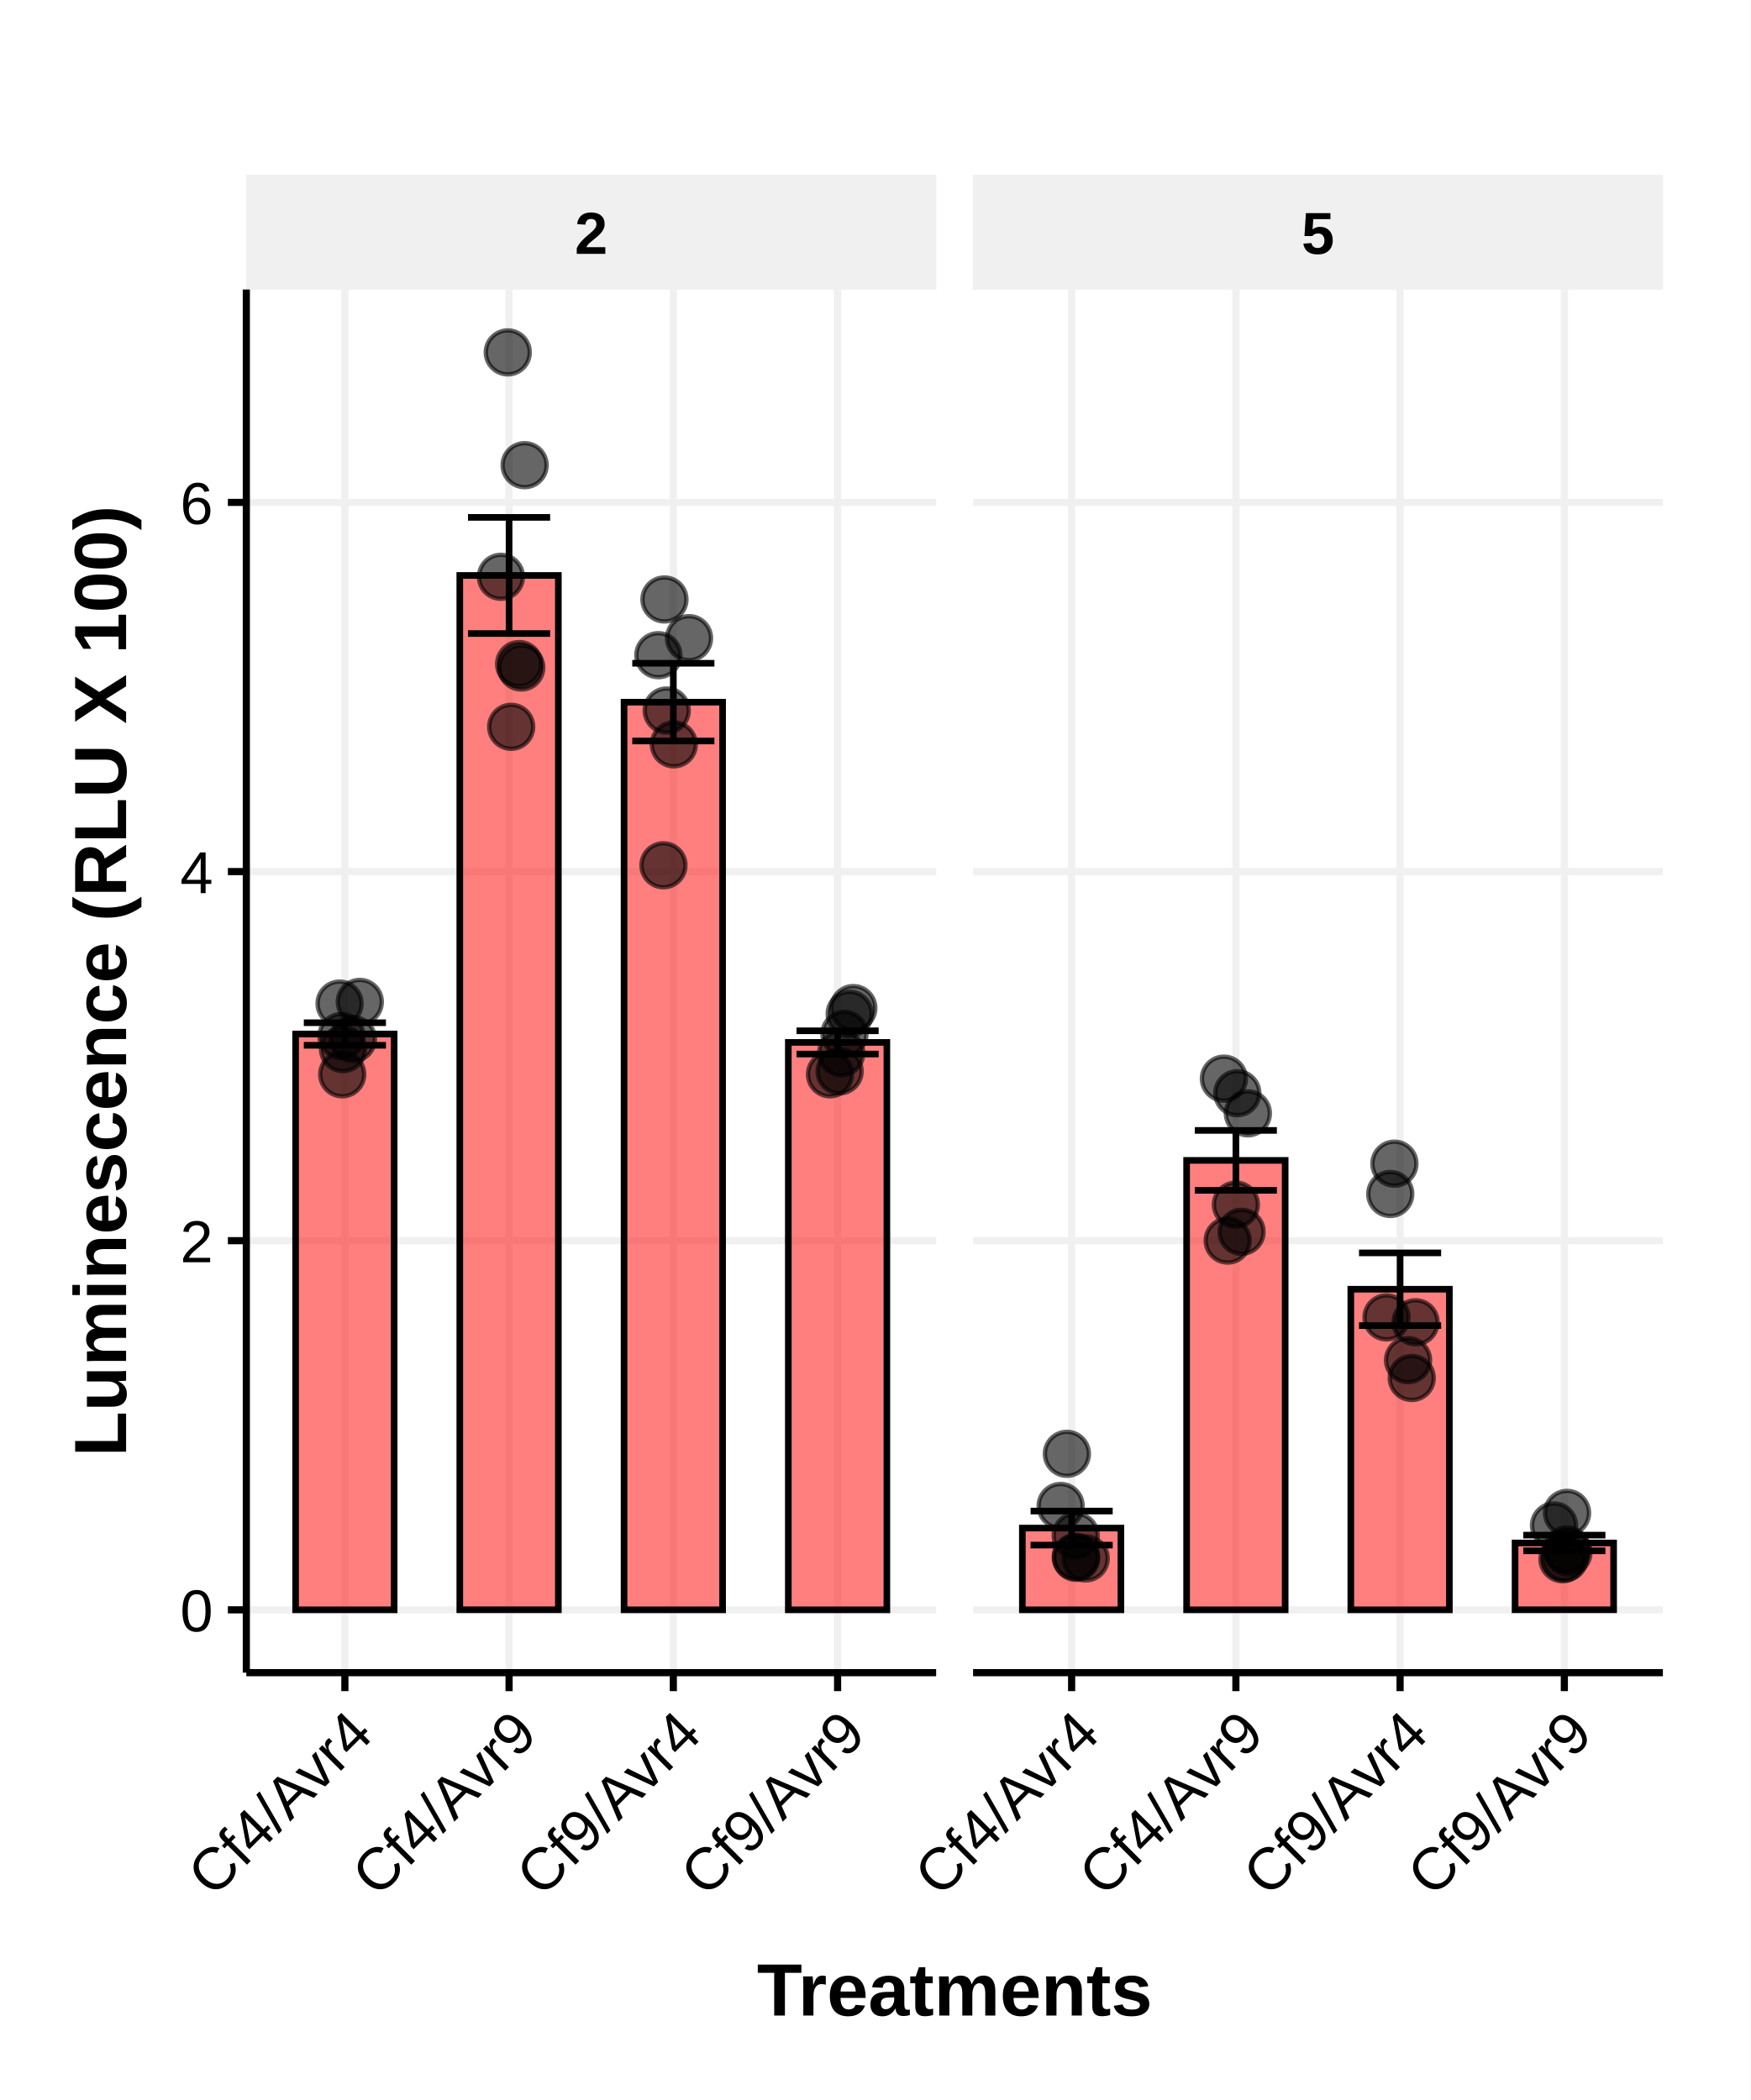
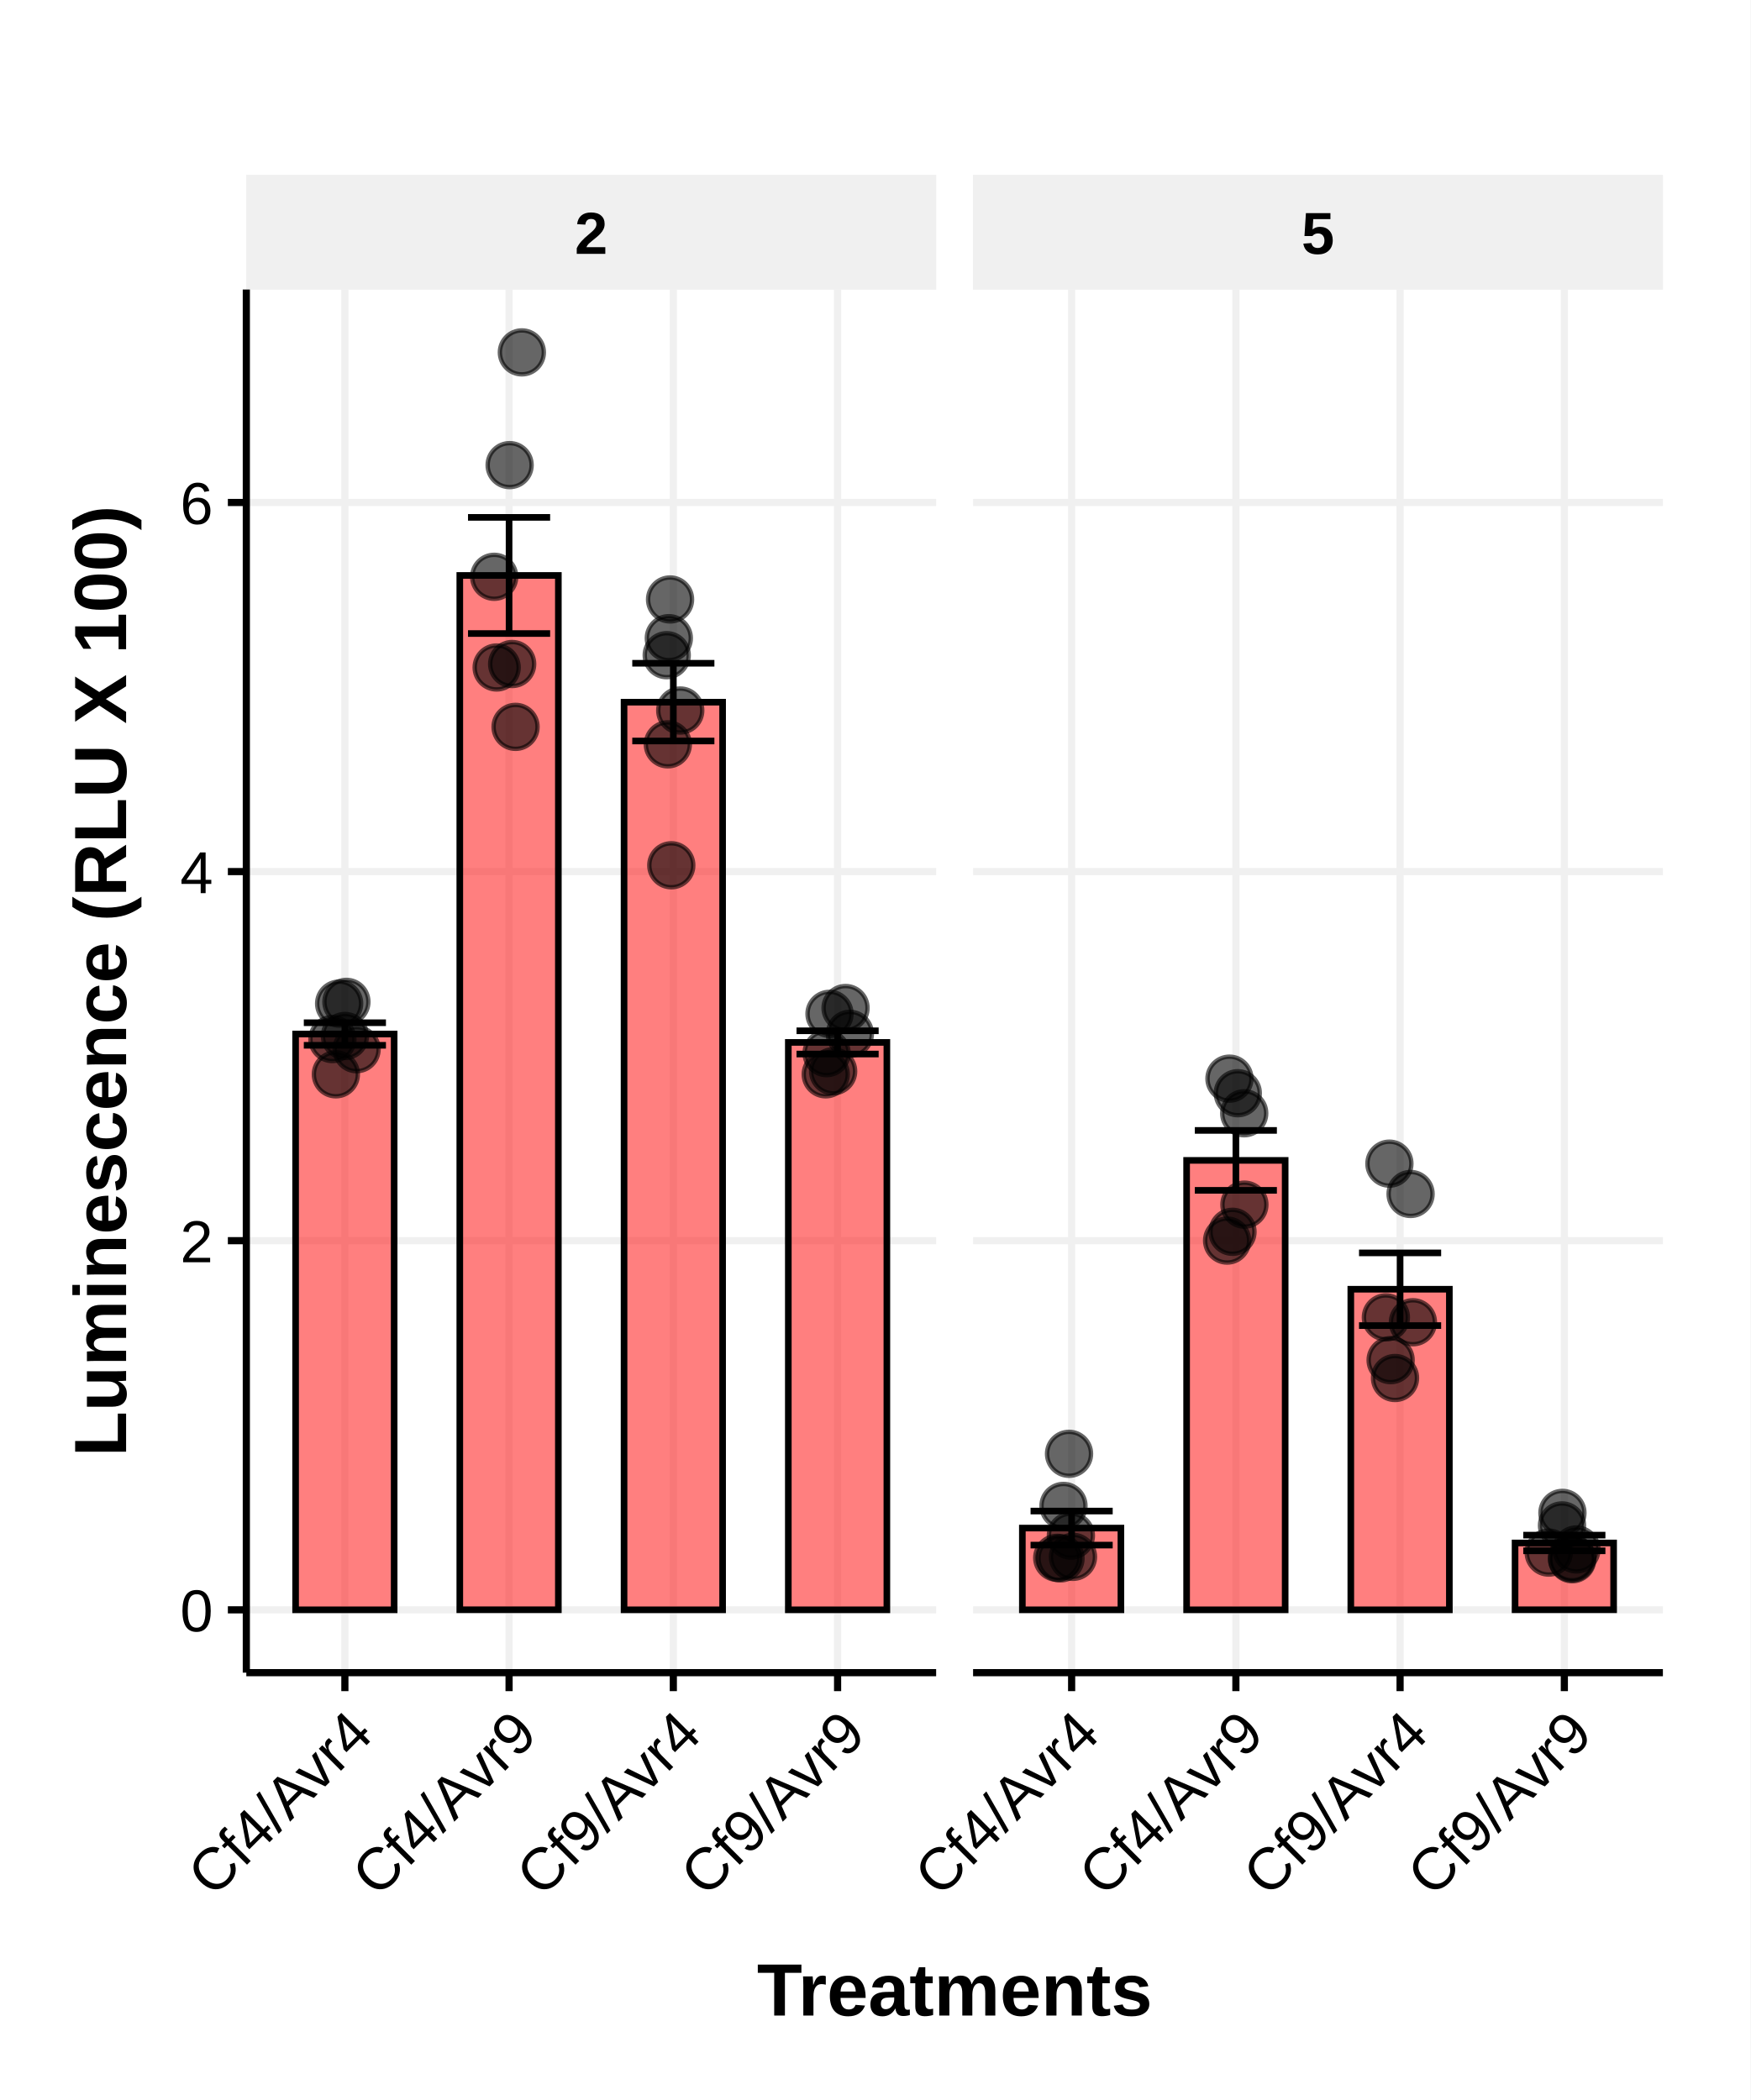
<svg xmlns="http://www.w3.org/2000/svg" class="svglite" width="283.46pt" height="340.16pt" viewBox="0 0 283.46 340.16">
  <defs>
    <style type="text/css">
    .svglite line, .svglite polyline, .svglite polygon, .svglite path, .svglite rect, .svglite circle {
      fill: none;
      stroke: #000000;
      stroke-linecap: round;
      stroke-linejoin: round;
      stroke-miterlimit: 10.00;
    }
  </style>
  </defs>
  <rect width="100%" height="100%" style="stroke: none; fill: #FFFFFF;" />
  <defs>
    <clipPath id="cpMC4wMHwyODMuNDZ8MC4wMHwzNDAuMTY=">
      <rect x="0.00" y="0.00" width="283.46" height="340.16" />
    </clipPath>
  </defs>
  <g clip-path="url(#cpMC4wMHwyODMuNDZ8MC4wMHwzNDAuMTY=)">
    <rect x="0.00" y="0.00" width="283.46" height="340.16" style="stroke-width: 1.16; stroke: none; fill: #FFFFFF;" />
  </g>
  <defs>
    <clipPath id="cpMzkuODl8MTUxLjYwfDQ2LjkwfDI3MC45NA==">
      <rect x="39.89" y="46.90" width="111.71" height="224.04" />
    </clipPath>
  </defs>
  <g clip-path="url(#cpMzkuODl8MTUxLjYwfDQ2LjkwfDI3MC45NA==)">
    <rect x="39.89" y="46.90" width="111.71" height="224.04" style="stroke-width: 1.16; stroke: none; fill: #FFFFFF;" />
    <polyline points="39.89,260.76 151.60,260.76 " style="stroke-width: 1.16; stroke: #F0F0F0; stroke-linecap: butt;" />
    <polyline points="39.89,200.97 151.60,200.97 " style="stroke-width: 1.16; stroke: #F0F0F0; stroke-linecap: butt;" />
    <polyline points="39.89,141.18 151.60,141.18 " style="stroke-width: 1.16; stroke: #F0F0F0; stroke-linecap: butt;" />
-     <polyline points="39.89,81.38 151.60,81.38 " style="stroke-width: 1.16; stroke: #F0F0F0; stroke-linecap: butt;" />
+     <polyline points="39.89,81.39 151.60,81.39 " style="stroke-width: 1.16; stroke: #F0F0F0; stroke-linecap: butt;" />
    <polyline points="55.85,270.94 55.85,46.90 " style="stroke-width: 1.16; stroke: #F0F0F0; stroke-linecap: butt;" />
    <polyline points="82.44,270.94 82.44,46.90 " style="stroke-width: 1.16; stroke: #F0F0F0; stroke-linecap: butt;" />
    <polyline points="109.04,270.94 109.04,46.90 " style="stroke-width: 1.16; stroke: #F0F0F0; stroke-linecap: butt;" />
    <polyline points="135.64,270.94 135.64,46.90 " style="stroke-width: 1.16; stroke: #F0F0F0; stroke-linecap: butt;" />
    <rect x="47.87" y="167.49" width="15.96" height="93.27" style="stroke-width: 1.07; stroke-linecap: square; stroke-linejoin: miter; fill: #FF0000; fill-opacity: 0.50;" />
    <rect x="74.46" y="93.21" width="15.96" height="167.54" style="stroke-width: 1.07; stroke-linecap: square; stroke-linejoin: miter; fill: #FF0000; fill-opacity: 0.50;" />
    <rect x="101.06" y="113.74" width="15.96" height="147.02" style="stroke-width: 1.07; stroke-linecap: square; stroke-linejoin: miter; fill: #FF0000; fill-opacity: 0.50;" />
    <rect x="127.66" y="168.85" width="15.96" height="91.91" style="stroke-width: 1.07; stroke-linecap: square; stroke-linejoin: miter; fill: #FF0000; fill-opacity: 0.50;" />
    <polyline points="49.20,165.66 62.50,165.66 " style="stroke-width: 1.07; stroke-linecap: butt;" />
    <polyline points="55.85,165.66 55.85,169.32 " style="stroke-width: 1.07; stroke-linecap: butt;" />
    <polyline points="49.20,169.32 62.50,169.32 " style="stroke-width: 1.07; stroke-linecap: butt;" />
    <polyline points="75.79,83.81 89.09,83.81 " style="stroke-width: 1.07; stroke-linecap: butt;" />
    <polyline points="82.44,83.81 82.44,102.62 " style="stroke-width: 1.07; stroke-linecap: butt;" />
    <polyline points="75.79,102.62 89.09,102.62 " style="stroke-width: 1.07; stroke-linecap: butt;" />
    <polyline points="102.39,107.44 115.69,107.44 " style="stroke-width: 1.07; stroke-linecap: butt;" />
    <polyline points="109.04,107.44 109.04,120.03 " style="stroke-width: 1.07; stroke-linecap: butt;" />
    <polyline points="102.39,120.03 115.69,120.03 " style="stroke-width: 1.07; stroke-linecap: butt;" />
    <polyline points="128.99,166.97 142.29,166.97 " style="stroke-width: 1.07; stroke-linecap: butt;" />
    <polyline points="135.64,166.97 135.64,170.73 " style="stroke-width: 1.07; stroke-linecap: butt;" />
    <polyline points="128.99,170.73 142.29,170.73 " style="stroke-width: 1.07; stroke-linecap: butt;" />
-     <circle cx="84.96" cy="75.35" r="3.56" style="stroke-width: 0.71; stroke: #000000; stroke-opacity: 0.60; fill: #000000; fill-opacity: 0.60;" />
-     <circle cx="82.78" cy="117.73" r="3.56" style="stroke-width: 0.71; stroke: #000000; stroke-opacity: 0.60; fill: #000000; fill-opacity: 0.60;" />
-     <circle cx="84.07" cy="107.56" r="3.56" style="stroke-width: 0.71; stroke: #000000; stroke-opacity: 0.60; fill: #000000; fill-opacity: 0.60;" />
-     <circle cx="81.12" cy="93.43" r="3.56" style="stroke-width: 0.71; stroke: #000000; stroke-opacity: 0.60; fill: #000000; fill-opacity: 0.60;" />
-     <circle cx="84.41" cy="108.13" r="3.56" style="stroke-width: 0.71; stroke: #000000; stroke-opacity: 0.60; fill: #000000; fill-opacity: 0.60;" />
-     <circle cx="82.23" cy="57.08" r="3.56" style="stroke-width: 0.71; stroke: #000000; stroke-opacity: 0.60; fill: #000000; fill-opacity: 0.60;" />
-     <circle cx="57.15" cy="168.31" r="3.56" style="stroke-width: 0.71; stroke: #000000; stroke-opacity: 0.60; fill: #000000; fill-opacity: 0.60;" />
-     <circle cx="55.55" cy="169.94" r="3.56" style="stroke-width: 0.71; stroke: #000000; stroke-opacity: 0.60; fill: #000000; fill-opacity: 0.60;" />
-     <circle cx="58.27" cy="162.29" r="3.56" style="stroke-width: 0.71; stroke: #000000; stroke-opacity: 0.60; fill: #000000; fill-opacity: 0.60;" />
-     <circle cx="54.99" cy="162.56" r="3.56" style="stroke-width: 0.71; stroke: #000000; stroke-opacity: 0.60; fill: #000000; fill-opacity: 0.60;" />
-     <circle cx="55.30" cy="167.81" r="3.56" style="stroke-width: 0.71; stroke: #000000; stroke-opacity: 0.60; fill: #000000; fill-opacity: 0.60;" />
-     <circle cx="55.42" cy="174.02" r="3.56" style="stroke-width: 0.71; stroke: #000000; stroke-opacity: 0.60; fill: #000000; fill-opacity: 0.60;" />
-     <circle cx="111.58" cy="103.37" r="3.56" style="stroke-width: 0.71; stroke: #000000; stroke-opacity: 0.60; fill: #000000; fill-opacity: 0.60;" />
-     <circle cx="107.44" cy="140.16" r="3.56" style="stroke-width: 0.71; stroke: #000000; stroke-opacity: 0.60; fill: #000000; fill-opacity: 0.60;" />
-     <circle cx="106.61" cy="106.13" r="3.56" style="stroke-width: 0.71; stroke: #000000; stroke-opacity: 0.60; fill: #000000; fill-opacity: 0.60;" />
-     <circle cx="109.12" cy="120.57" r="3.56" style="stroke-width: 0.71; stroke: #000000; stroke-opacity: 0.60; fill: #000000; fill-opacity: 0.60;" />
-     <circle cx="107.97" cy="115.09" r="3.56" style="stroke-width: 0.71; stroke: #000000; stroke-opacity: 0.60; fill: #000000; fill-opacity: 0.60;" />
-     <circle cx="107.60" cy="97.10" r="3.56" style="stroke-width: 0.71; stroke: #000000; stroke-opacity: 0.60; fill: #000000; fill-opacity: 0.60;" />
-     <circle cx="136.23" cy="170.59" r="3.56" style="stroke-width: 0.71; stroke: #000000; stroke-opacity: 0.60; fill: #000000; fill-opacity: 0.60;" />
-     <circle cx="135.97" cy="173.53" r="3.56" style="stroke-width: 0.71; stroke: #000000; stroke-opacity: 0.60; fill: #000000; fill-opacity: 0.60;" />
-     <circle cx="138.19" cy="163.29" r="3.56" style="stroke-width: 0.71; stroke: #000000; stroke-opacity: 0.60; fill: #000000; fill-opacity: 0.60;" />
-     <circle cx="134.41" cy="174.02" r="3.56" style="stroke-width: 0.71; stroke: #000000; stroke-opacity: 0.60; fill: #000000; fill-opacity: 0.60;" />
-     <circle cx="136.75" cy="167.47" r="3.56" style="stroke-width: 0.71; stroke: #000000; stroke-opacity: 0.60; fill: #000000; fill-opacity: 0.60;" />
-     <circle cx="137.60" cy="164.21" r="3.56" style="stroke-width: 0.71; stroke: #000000; stroke-opacity: 0.60; fill: #000000; fill-opacity: 0.60;" />
+     <circle cx="82.53" cy="75.34" r="3.56" style="stroke-width: 0.71; stroke: #000000; stroke-opacity: 0.60; fill: #000000; fill-opacity: 0.60;" />
+     <circle cx="83.49" cy="117.74" r="3.56" style="stroke-width: 0.71; stroke: #000000; stroke-opacity: 0.60; fill: #000000; fill-opacity: 0.60;" />
+     <circle cx="82.94" cy="107.56" r="3.56" style="stroke-width: 0.71; stroke: #000000; stroke-opacity: 0.60; fill: #000000; fill-opacity: 0.60;" />
+     <circle cx="80.03" cy="93.43" r="3.56" style="stroke-width: 0.71; stroke: #000000; stroke-opacity: 0.60; fill: #000000; fill-opacity: 0.60;" />
+     <circle cx="80.43" cy="108.12" r="3.56" style="stroke-width: 0.71; stroke: #000000; stroke-opacity: 0.60; fill: #000000; fill-opacity: 0.60;" />
+     <circle cx="84.51" cy="57.08" r="3.56" style="stroke-width: 0.71; stroke: #000000; stroke-opacity: 0.60; fill: #000000; fill-opacity: 0.60;" />
+     <circle cx="53.83" cy="168.31" r="3.56" style="stroke-width: 0.71; stroke: #000000; stroke-opacity: 0.60; fill: #000000; fill-opacity: 0.60;" />
+     <circle cx="57.75" cy="169.95" r="3.56" style="stroke-width: 0.71; stroke: #000000; stroke-opacity: 0.60; fill: #000000; fill-opacity: 0.60;" />
+     <circle cx="56.10" cy="162.28" r="3.56" style="stroke-width: 0.71; stroke: #000000; stroke-opacity: 0.60; fill: #000000; fill-opacity: 0.60;" />
+     <circle cx="54.92" cy="162.56" r="3.56" style="stroke-width: 0.71; stroke: #000000; stroke-opacity: 0.60; fill: #000000; fill-opacity: 0.60;" />
+     <circle cx="55.86" cy="167.81" r="3.56" style="stroke-width: 0.71; stroke: #000000; stroke-opacity: 0.60; fill: #000000; fill-opacity: 0.60;" />
+     <circle cx="54.39" cy="174.02" r="3.56" style="stroke-width: 0.71; stroke: #000000; stroke-opacity: 0.60; fill: #000000; fill-opacity: 0.60;" />
+     <circle cx="108.31" cy="103.37" r="3.56" style="stroke-width: 0.71; stroke: #000000; stroke-opacity: 0.60; fill: #000000; fill-opacity: 0.60;" />
+     <circle cx="108.71" cy="140.16" r="3.56" style="stroke-width: 0.71; stroke: #000000; stroke-opacity: 0.60; fill: #000000; fill-opacity: 0.60;" />
+     <circle cx="107.97" cy="106.13" r="3.56" style="stroke-width: 0.71; stroke: #000000; stroke-opacity: 0.60; fill: #000000; fill-opacity: 0.60;" />
+     <circle cx="108.15" cy="120.57" r="3.56" style="stroke-width: 0.71; stroke: #000000; stroke-opacity: 0.60; fill: #000000; fill-opacity: 0.60;" />
+     <circle cx="110.16" cy="115.09" r="3.56" style="stroke-width: 0.71; stroke: #000000; stroke-opacity: 0.60; fill: #000000; fill-opacity: 0.60;" />
+     <circle cx="108.51" cy="97.10" r="3.56" style="stroke-width: 0.71; stroke: #000000; stroke-opacity: 0.60; fill: #000000; fill-opacity: 0.60;" />
+     <circle cx="133.86" cy="170.59" r="3.56" style="stroke-width: 0.71; stroke: #000000; stroke-opacity: 0.60; fill: #000000; fill-opacity: 0.60;" />
+     <circle cx="134.92" cy="173.53" r="3.56" style="stroke-width: 0.71; stroke: #000000; stroke-opacity: 0.60; fill: #000000; fill-opacity: 0.60;" />
+     <circle cx="136.93" cy="163.28" r="3.56" style="stroke-width: 0.71; stroke: #000000; stroke-opacity: 0.60; fill: #000000; fill-opacity: 0.60;" />
+     <circle cx="133.72" cy="174.02" r="3.56" style="stroke-width: 0.71; stroke: #000000; stroke-opacity: 0.60; fill: #000000; fill-opacity: 0.60;" />
+     <circle cx="137.63" cy="167.46" r="3.56" style="stroke-width: 0.71; stroke: #000000; stroke-opacity: 0.60; fill: #000000; fill-opacity: 0.60;" />
+     <circle cx="134.33" cy="164.22" r="3.56" style="stroke-width: 0.71; stroke: #000000; stroke-opacity: 0.60; fill: #000000; fill-opacity: 0.60;" />
    <rect x="39.89" y="46.90" width="111.71" height="224.04" style="stroke-width: 1.16; stroke: none;" />
  </g>
  <g clip-path="url(#cpMC4wMHwyODMuNDZ8MC4wMHwzNDAuMTY=)">
</g>
  <defs>
    <clipPath id="cpMTU3LjU4fDI2OS4yOXw0Ni45MHwyNzAuOTQ=">
      <rect x="157.58" y="46.90" width="111.71" height="224.04" />
    </clipPath>
  </defs>
  <g clip-path="url(#cpMTU3LjU4fDI2OS4yOXw0Ni45MHwyNzAuOTQ=)">
    <rect x="157.58" y="46.90" width="111.71" height="224.04" style="stroke-width: 1.16; stroke: none; fill: #FFFFFF;" />
    <polyline points="157.58,260.76 269.29,260.76 " style="stroke-width: 1.16; stroke: #F0F0F0; stroke-linecap: butt;" />
    <polyline points="157.58,200.97 269.29,200.97 " style="stroke-width: 1.16; stroke: #F0F0F0; stroke-linecap: butt;" />
    <polyline points="157.58,141.18 269.29,141.18 " style="stroke-width: 1.16; stroke: #F0F0F0; stroke-linecap: butt;" />
-     <polyline points="157.58,81.38 269.29,81.38 " style="stroke-width: 1.16; stroke: #F0F0F0; stroke-linecap: butt;" />
+     <polyline points="157.58,81.39 269.29,81.39 " style="stroke-width: 1.16; stroke: #F0F0F0; stroke-linecap: butt;" />
    <polyline points="173.54,270.94 173.54,46.90 " style="stroke-width: 1.16; stroke: #F0F0F0; stroke-linecap: butt;" />
    <polyline points="200.14,270.94 200.14,46.90 " style="stroke-width: 1.16; stroke: #F0F0F0; stroke-linecap: butt;" />
    <polyline points="226.73,270.94 226.73,46.90 " style="stroke-width: 1.16; stroke: #F0F0F0; stroke-linecap: butt;" />
    <polyline points="253.33,270.94 253.33,46.90 " style="stroke-width: 1.16; stroke: #F0F0F0; stroke-linecap: butt;" />
    <rect x="165.56" y="247.52" width="15.96" height="13.24" style="stroke-width: 1.07; stroke-linecap: square; stroke-linejoin: miter; fill: #FF0000; fill-opacity: 0.50;" />
    <rect x="192.16" y="187.96" width="15.96" height="72.80" style="stroke-width: 1.07; stroke-linecap: square; stroke-linejoin: miter; fill: #FF0000; fill-opacity: 0.50;" />
    <rect x="218.75" y="208.83" width="15.96" height="51.93" style="stroke-width: 1.07; stroke-linecap: square; stroke-linejoin: miter; fill: #FF0000; fill-opacity: 0.50;" />
    <rect x="245.35" y="249.93" width="15.96" height="10.82" style="stroke-width: 1.07; stroke-linecap: square; stroke-linejoin: miter; fill: #FF0000; fill-opacity: 0.50;" />
    <polyline points="166.89,244.76 180.19,244.76 " style="stroke-width: 1.07; stroke-linecap: butt;" />
    <polyline points="173.54,244.76 173.54,250.28 " style="stroke-width: 1.07; stroke-linecap: butt;" />
    <polyline points="166.89,250.28 180.19,250.28 " style="stroke-width: 1.07; stroke-linecap: butt;" />
    <polyline points="193.49,183.11 206.78,183.11 " style="stroke-width: 1.07; stroke-linecap: butt;" />
    <polyline points="200.14,183.11 200.14,192.81 " style="stroke-width: 1.07; stroke-linecap: butt;" />
    <polyline points="193.49,192.81 206.78,192.81 " style="stroke-width: 1.07; stroke-linecap: butt;" />
    <polyline points="220.08,202.94 233.38,202.94 " style="stroke-width: 1.07; stroke-linecap: butt;" />
    <polyline points="226.73,202.94 226.73,214.72 " style="stroke-width: 1.07; stroke-linecap: butt;" />
    <polyline points="220.08,214.72 233.38,214.72 " style="stroke-width: 1.07; stroke-linecap: butt;" />
    <polyline points="246.68,248.66 259.98,248.66 " style="stroke-width: 1.07; stroke-linecap: butt;" />
    <polyline points="253.33,248.66 253.33,251.20 " style="stroke-width: 1.07; stroke-linecap: butt;" />
    <polyline points="246.68,251.20 259.98,251.20 " style="stroke-width: 1.07; stroke-linecap: butt;" />
-     <circle cx="198.20" cy="174.72" r="3.56" style="stroke-width: 0.71; stroke: #000000; stroke-opacity: 0.60; fill: #000000; fill-opacity: 0.60;" />
-     <circle cx="202.08" cy="180.34" r="3.56" style="stroke-width: 0.71; stroke: #000000; stroke-opacity: 0.60; fill: #000000; fill-opacity: 0.60;" />
-     <circle cx="200.14" cy="195.12" r="3.56" style="stroke-width: 0.71; stroke: #000000; stroke-opacity: 0.60; fill: #000000; fill-opacity: 0.60;" />
-     <circle cx="200.37" cy="177.08" r="3.56" style="stroke-width: 0.71; stroke: #000000; stroke-opacity: 0.60; fill: #000000; fill-opacity: 0.60;" />
-     <circle cx="198.81" cy="200.95" r="3.56" style="stroke-width: 0.71; stroke: #000000; stroke-opacity: 0.60; fill: #000000; fill-opacity: 0.60;" />
-     <circle cx="201.06" cy="199.53" r="3.56" style="stroke-width: 0.71; stroke: #000000; stroke-opacity: 0.60; fill: #000000; fill-opacity: 0.60;" />
-     <circle cx="174.20" cy="248.73" r="3.56" style="stroke-width: 0.71; stroke: #000000; stroke-opacity: 0.60; fill: #000000; fill-opacity: 0.60;" />
-     <circle cx="171.76" cy="243.94" r="3.56" style="stroke-width: 0.71; stroke: #000000; stroke-opacity: 0.60; fill: #000000; fill-opacity: 0.60;" />
-     <circle cx="174.21" cy="252.18" r="3.56" style="stroke-width: 0.71; stroke: #000000; stroke-opacity: 0.60; fill: #000000; fill-opacity: 0.60;" />
-     <circle cx="175.82" cy="252.43" r="3.56" style="stroke-width: 0.71; stroke: #000000; stroke-opacity: 0.60; fill: #000000; fill-opacity: 0.60;" />
-     <circle cx="174.28" cy="252.34" r="3.56" style="stroke-width: 0.71; stroke: #000000; stroke-opacity: 0.60; fill: #000000; fill-opacity: 0.60;" />
-     <circle cx="172.77" cy="235.49" r="3.56" style="stroke-width: 0.71; stroke: #000000; stroke-opacity: 0.60; fill: #000000; fill-opacity: 0.60;" />
-     <circle cx="225.81" cy="188.49" r="3.56" style="stroke-width: 0.71; stroke: #000000; stroke-opacity: 0.60; fill: #000000; fill-opacity: 0.60;" />
-     <circle cx="225.14" cy="193.40" r="3.56" style="stroke-width: 0.71; stroke: #000000; stroke-opacity: 0.60; fill: #000000; fill-opacity: 0.60;" />
-     <circle cx="229.24" cy="214.18" r="3.56" style="stroke-width: 0.71; stroke: #000000; stroke-opacity: 0.60; fill: #000000; fill-opacity: 0.60;" />
-     <circle cx="228.62" cy="223.21" r="3.56" style="stroke-width: 0.71; stroke: #000000; stroke-opacity: 0.60; fill: #000000; fill-opacity: 0.60;" />
-     <circle cx="224.53" cy="213.39" r="3.56" style="stroke-width: 0.71; stroke: #000000; stroke-opacity: 0.60; fill: #000000; fill-opacity: 0.60;" />
-     <circle cx="228.02" cy="220.32" r="3.56" style="stroke-width: 0.71; stroke: #000000; stroke-opacity: 0.60; fill: #000000; fill-opacity: 0.60;" />
-     <circle cx="253.77" cy="245.06" r="3.56" style="stroke-width: 0.71; stroke: #000000; stroke-opacity: 0.60; fill: #000000; fill-opacity: 0.60;" />
-     <circle cx="251.66" cy="247.09" r="3.56" style="stroke-width: 0.71; stroke: #000000; stroke-opacity: 0.60; fill: #000000; fill-opacity: 0.60;" />
-     <circle cx="253.74" cy="250.98" r="3.56" style="stroke-width: 0.71; stroke: #000000; stroke-opacity: 0.60; fill: #000000; fill-opacity: 0.60;" />
-     <circle cx="253.03" cy="252.57" r="3.56" style="stroke-width: 0.71; stroke: #000000; stroke-opacity: 0.60; fill: #000000; fill-opacity: 0.60;" />
-     <circle cx="253.39" cy="252.41" r="3.56" style="stroke-width: 0.71; stroke: #000000; stroke-opacity: 0.60; fill: #000000; fill-opacity: 0.60;" />
-     <circle cx="253.99" cy="251.49" r="3.56" style="stroke-width: 0.71; stroke: #000000; stroke-opacity: 0.60; fill: #000000; fill-opacity: 0.60;" />
+     <circle cx="199.10" cy="174.72" r="3.56" style="stroke-width: 0.71; stroke: #000000; stroke-opacity: 0.60; fill: #000000; fill-opacity: 0.60;" />
+     <circle cx="201.49" cy="180.33" r="3.56" style="stroke-width: 0.71; stroke: #000000; stroke-opacity: 0.60; fill: #000000; fill-opacity: 0.60;" />
+     <circle cx="201.52" cy="195.13" r="3.56" style="stroke-width: 0.71; stroke: #000000; stroke-opacity: 0.60; fill: #000000; fill-opacity: 0.60;" />
+     <circle cx="200.45" cy="177.08" r="3.56" style="stroke-width: 0.71; stroke: #000000; stroke-opacity: 0.60; fill: #000000; fill-opacity: 0.60;" />
+     <circle cx="198.72" cy="200.95" r="3.56" style="stroke-width: 0.71; stroke: #000000; stroke-opacity: 0.60; fill: #000000; fill-opacity: 0.60;" />
+     <circle cx="199.59" cy="199.53" r="3.56" style="stroke-width: 0.71; stroke: #000000; stroke-opacity: 0.60; fill: #000000; fill-opacity: 0.60;" />
+     <circle cx="173.42" cy="248.74" r="3.56" style="stroke-width: 0.71; stroke: #000000; stroke-opacity: 0.60; fill: #000000; fill-opacity: 0.60;" />
+     <circle cx="172.22" cy="243.93" r="3.56" style="stroke-width: 0.71; stroke: #000000; stroke-opacity: 0.60; fill: #000000; fill-opacity: 0.60;" />
+     <circle cx="173.76" cy="252.18" r="3.56" style="stroke-width: 0.71; stroke: #000000; stroke-opacity: 0.60; fill: #000000; fill-opacity: 0.60;" />
+     <circle cx="171.74" cy="252.43" r="3.56" style="stroke-width: 0.71; stroke: #000000; stroke-opacity: 0.60; fill: #000000; fill-opacity: 0.60;" />
+     <circle cx="171.21" cy="252.34" r="3.56" style="stroke-width: 0.71; stroke: #000000; stroke-opacity: 0.60; fill: #000000; fill-opacity: 0.60;" />
+     <circle cx="173.12" cy="235.49" r="3.56" style="stroke-width: 0.71; stroke: #000000; stroke-opacity: 0.60; fill: #000000; fill-opacity: 0.60;" />
+     <circle cx="225.00" cy="188.49" r="3.56" style="stroke-width: 0.71; stroke: #000000; stroke-opacity: 0.60; fill: #000000; fill-opacity: 0.60;" />
+     <circle cx="228.43" cy="193.40" r="3.56" style="stroke-width: 0.71; stroke: #000000; stroke-opacity: 0.60; fill: #000000; fill-opacity: 0.60;" />
+     <circle cx="228.81" cy="214.18" r="3.56" style="stroke-width: 0.71; stroke: #000000; stroke-opacity: 0.60; fill: #000000; fill-opacity: 0.60;" />
+     <circle cx="225.91" cy="223.21" r="3.56" style="stroke-width: 0.71; stroke: #000000; stroke-opacity: 0.60; fill: #000000; fill-opacity: 0.60;" />
+     <circle cx="224.43" cy="213.39" r="3.56" style="stroke-width: 0.71; stroke: #000000; stroke-opacity: 0.60; fill: #000000; fill-opacity: 0.60;" />
+     <circle cx="225.20" cy="220.32" r="3.56" style="stroke-width: 0.71; stroke: #000000; stroke-opacity: 0.60; fill: #000000; fill-opacity: 0.60;" />
+     <circle cx="253.02" cy="245.06" r="3.56" style="stroke-width: 0.71; stroke: #000000; stroke-opacity: 0.60; fill: #000000; fill-opacity: 0.60;" />
+     <circle cx="252.95" cy="247.09" r="3.56" style="stroke-width: 0.71; stroke: #000000; stroke-opacity: 0.60; fill: #000000; fill-opacity: 0.60;" />
+     <circle cx="255.29" cy="250.98" r="3.56" style="stroke-width: 0.71; stroke: #000000; stroke-opacity: 0.60; fill: #000000; fill-opacity: 0.60;" />
+     <circle cx="254.61" cy="252.57" r="3.56" style="stroke-width: 0.71; stroke: #000000; stroke-opacity: 0.60; fill: #000000; fill-opacity: 0.60;" />
+     <circle cx="254.56" cy="252.41" r="3.56" style="stroke-width: 0.71; stroke: #000000; stroke-opacity: 0.60; fill: #000000; fill-opacity: 0.60;" />
+     <circle cx="250.80" cy="251.49" r="3.56" style="stroke-width: 0.71; stroke: #000000; stroke-opacity: 0.60; fill: #000000; fill-opacity: 0.60;" />
    <rect x="157.58" y="46.90" width="111.71" height="224.04" style="stroke-width: 1.16; stroke: none;" />
  </g>
  <g clip-path="url(#cpMC4wMHwyODMuNDZ8MC4wMHwzNDAuMTY=)">
</g>
  <defs>
    <clipPath id="cpMzkuODl8MTUxLjYwfDI4LjM1fDQ2Ljkw">
      <rect x="39.89" y="28.35" width="111.71" height="18.55" />
    </clipPath>
  </defs>
  <g clip-path="url(#cpMzkuODl8MTUxLjYwfDI4LjM1fDQ2Ljkw)">
    <rect x="39.89" y="28.35" width="111.71" height="18.55" style="stroke-width: 1.16; stroke: #F0F0F0; fill: #F0F0F0;" />
    <text x="95.74" y="41.12" text-anchor="middle" style="font-size: 9.60px; font-weight: bold; font-family: Liberation Sans;" textLength="6.67px" lengthAdjust="spacingAndGlyphs">2</text>
  </g>
  <g clip-path="url(#cpMC4wMHwyODMuNDZ8MC4wMHwzNDAuMTY=)">
</g>
  <defs>
    <clipPath id="cpMTU3LjU4fDI2OS4yOXwyOC4zNXw0Ni45MA==">
      <rect x="157.58" y="28.35" width="111.71" height="18.55" />
    </clipPath>
  </defs>
  <g clip-path="url(#cpMTU3LjU4fDI2OS4yOXwyOC4zNXw0Ni45MA==)">
    <rect x="157.58" y="28.35" width="111.71" height="18.55" style="stroke-width: 1.16; stroke: #F0F0F0; fill: #F0F0F0;" />
    <text x="213.43" y="41.12" text-anchor="middle" style="font-size: 9.60px; font-weight: bold; font-family: Liberation Sans;" textLength="6.67px" lengthAdjust="spacingAndGlyphs">5</text>
  </g>
  <g clip-path="url(#cpMC4wMHwyODMuNDZ8MC4wMHwzNDAuMTY=)">
    <polyline points="39.89,270.94 151.60,270.94 " style="stroke-width: 1.16; stroke-linecap: butt;" />
    <polyline points="55.85,273.93 55.85,270.94 " style="stroke-width: 1.16; stroke-linecap: butt;" />
    <polyline points="82.44,273.93 82.44,270.94 " style="stroke-width: 1.16; stroke-linecap: butt;" />
    <polyline points="109.04,273.93 109.04,270.94 " style="stroke-width: 1.16; stroke-linecap: butt;" />
    <polyline points="135.64,273.93 135.64,270.94 " style="stroke-width: 1.16; stroke-linecap: butt;" />
    <text transform="translate(60.79,281.26) rotate(-45)" text-anchor="end" style="font-size: 9.60px; font-family: Liberation Sans;" textLength="41.12px" lengthAdjust="spacingAndGlyphs">Cf4/Avr4</text>
    <text transform="translate(87.39,281.26) rotate(-45)" text-anchor="end" style="font-size: 9.60px; font-family: Liberation Sans;" textLength="41.12px" lengthAdjust="spacingAndGlyphs">Cf4/Avr9</text>
    <text transform="translate(113.99,281.26) rotate(-45)" text-anchor="end" style="font-size: 9.60px; font-family: Liberation Sans;" textLength="41.12px" lengthAdjust="spacingAndGlyphs">Cf9/Avr4</text>
    <text transform="translate(140.58,281.26) rotate(-45)" text-anchor="end" style="font-size: 9.60px; font-family: Liberation Sans;" textLength="41.12px" lengthAdjust="spacingAndGlyphs">Cf9/Avr9</text>
    <polyline points="157.58,270.94 269.29,270.94 " style="stroke-width: 1.16; stroke-linecap: butt;" />
    <polyline points="173.54,273.93 173.54,270.94 " style="stroke-width: 1.16; stroke-linecap: butt;" />
    <polyline points="200.14,273.93 200.14,270.94 " style="stroke-width: 1.16; stroke-linecap: butt;" />
    <polyline points="226.73,273.93 226.73,270.94 " style="stroke-width: 1.16; stroke-linecap: butt;" />
    <polyline points="253.33,273.93 253.33,270.94 " style="stroke-width: 1.16; stroke-linecap: butt;" />
    <text transform="translate(178.48,281.26) rotate(-45)" text-anchor="end" style="font-size: 9.60px; font-family: Liberation Sans;" textLength="41.12px" lengthAdjust="spacingAndGlyphs">Cf4/Avr4</text>
    <text transform="translate(205.08,281.26) rotate(-45)" text-anchor="end" style="font-size: 9.60px; font-family: Liberation Sans;" textLength="41.12px" lengthAdjust="spacingAndGlyphs">Cf4/Avr9</text>
    <text transform="translate(231.68,281.26) rotate(-45)" text-anchor="end" style="font-size: 9.60px; font-family: Liberation Sans;" textLength="41.12px" lengthAdjust="spacingAndGlyphs">Cf9/Avr4</text>
    <text transform="translate(258.28,281.26) rotate(-45)" text-anchor="end" style="font-size: 9.60px; font-family: Liberation Sans;" textLength="41.12px" lengthAdjust="spacingAndGlyphs">Cf9/Avr9</text>
    <polyline points="39.89,270.94 39.89,46.90 " style="stroke-width: 1.16; stroke-linecap: butt;" />
    <text x="34.51" y="264.25" text-anchor="end" style="font-size: 9.60px; font-family: Liberation Sans;" textLength="6.10px" lengthAdjust="spacingAndGlyphs">0</text>
    <text x="34.51" y="204.46" text-anchor="end" style="font-size: 9.60px; font-family: Liberation Sans;" textLength="6.10px" lengthAdjust="spacingAndGlyphs">2</text>
    <text x="34.51" y="144.67" text-anchor="end" style="font-size: 9.60px; font-family: Liberation Sans;" textLength="6.10px" lengthAdjust="spacingAndGlyphs">4</text>
    <text x="34.51" y="84.88" text-anchor="end" style="font-size: 9.60px; font-family: Liberation Sans;" textLength="6.10px" lengthAdjust="spacingAndGlyphs">6</text>
    <polyline points="36.90,260.76 39.89,260.76 " style="stroke-width: 1.16; stroke-linecap: butt;" />
    <polyline points="36.90,200.97 39.89,200.97 " style="stroke-width: 1.16; stroke-linecap: butt;" />
    <polyline points="36.90,141.18 39.89,141.18 " style="stroke-width: 1.16; stroke-linecap: butt;" />
-     <polyline points="36.90,81.38 39.89,81.38 " style="stroke-width: 1.16; stroke-linecap: butt;" />
+     <polyline points="36.90,81.39 39.89,81.39 " style="stroke-width: 1.16; stroke-linecap: butt;" />
    <text x="154.59" y="326.48" text-anchor="middle" style="font-size: 12.00px; font-weight: bold; font-family: Liberation Sans;" textLength="76.85px" lengthAdjust="spacingAndGlyphs">Treatments</text>
    <text transform="translate(20.42,158.92) rotate(-90)" text-anchor="middle" style="font-size: 12.00px; font-weight: bold; font-family: Liberation Sans;" textLength="179.73px" lengthAdjust="spacingAndGlyphs">Luminescence (RLU X 100)</text>
  </g>
</svg>
